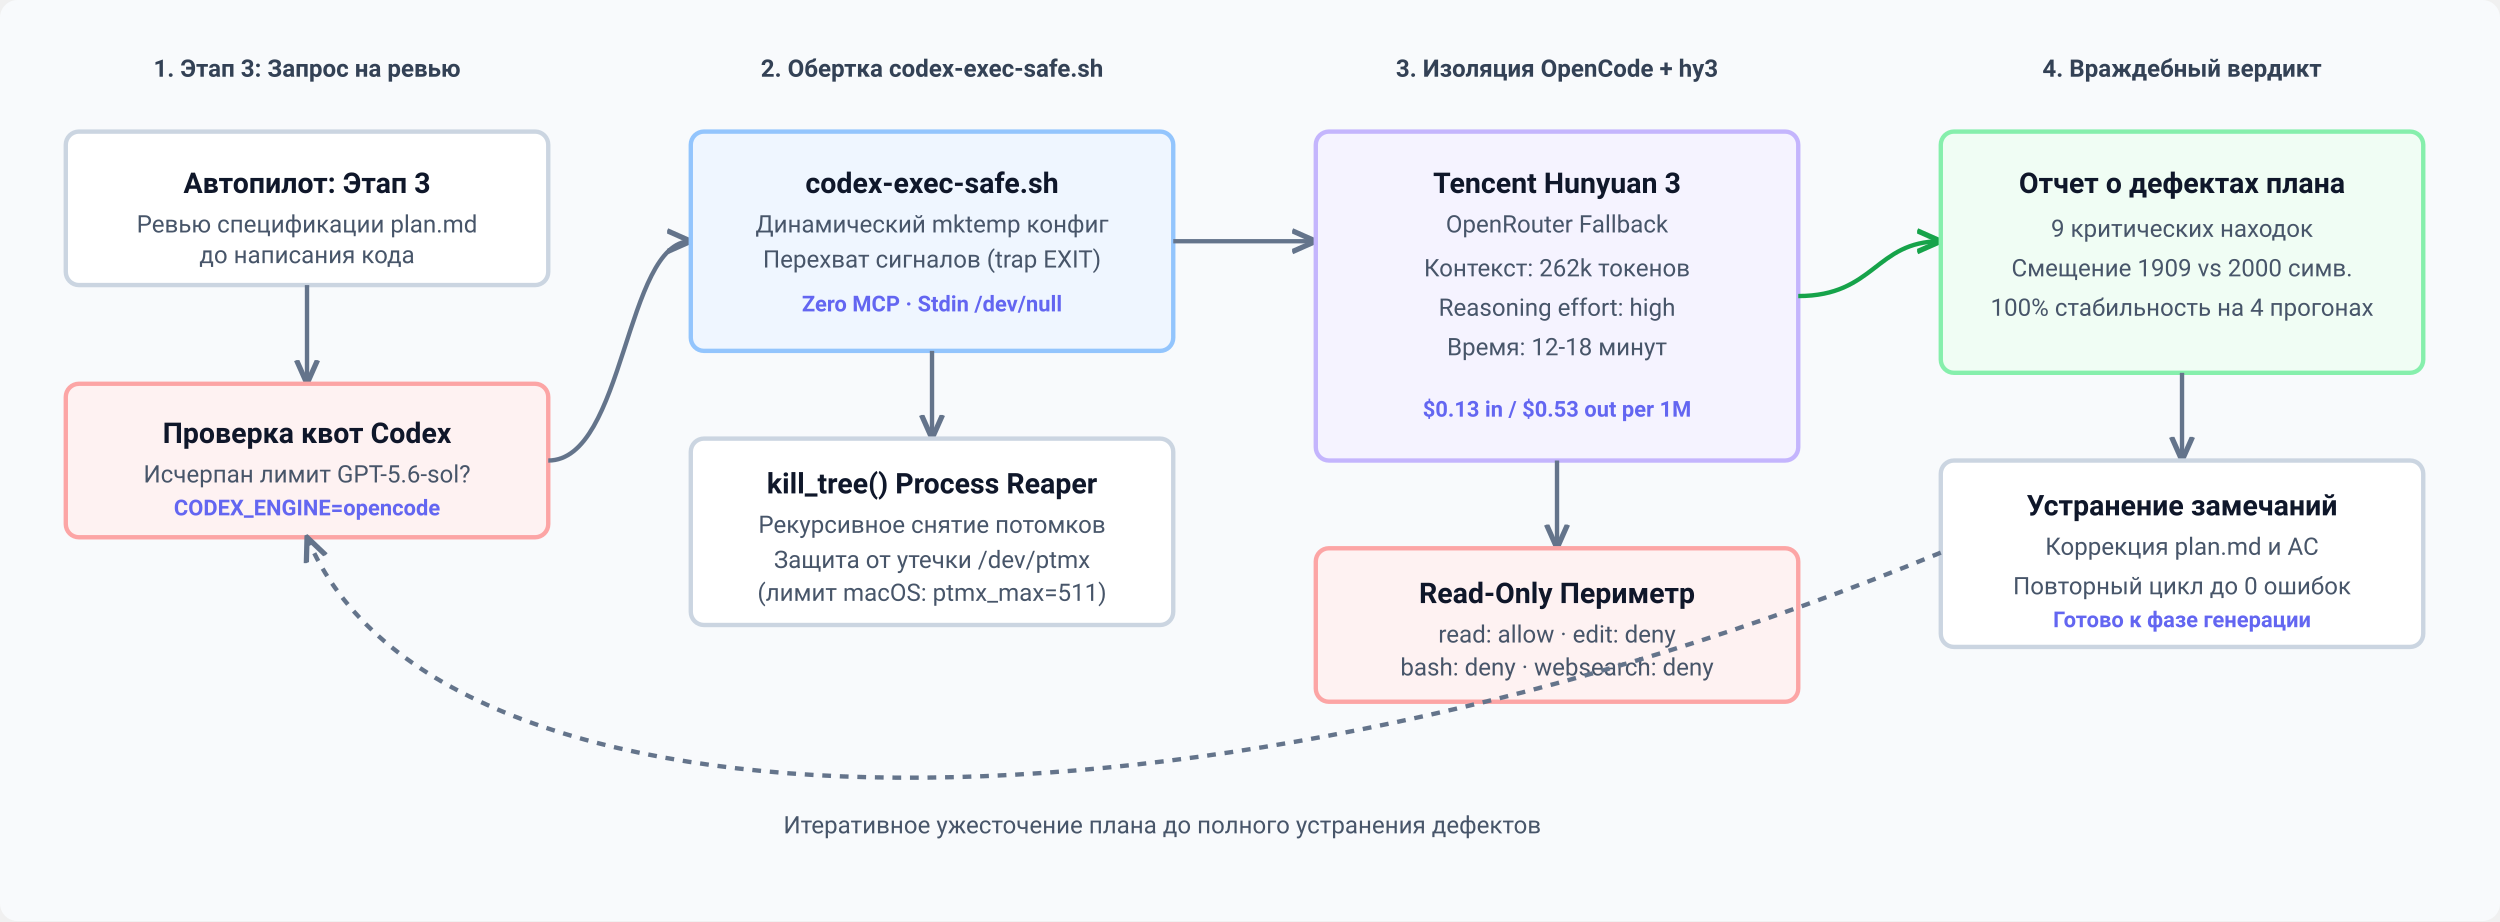
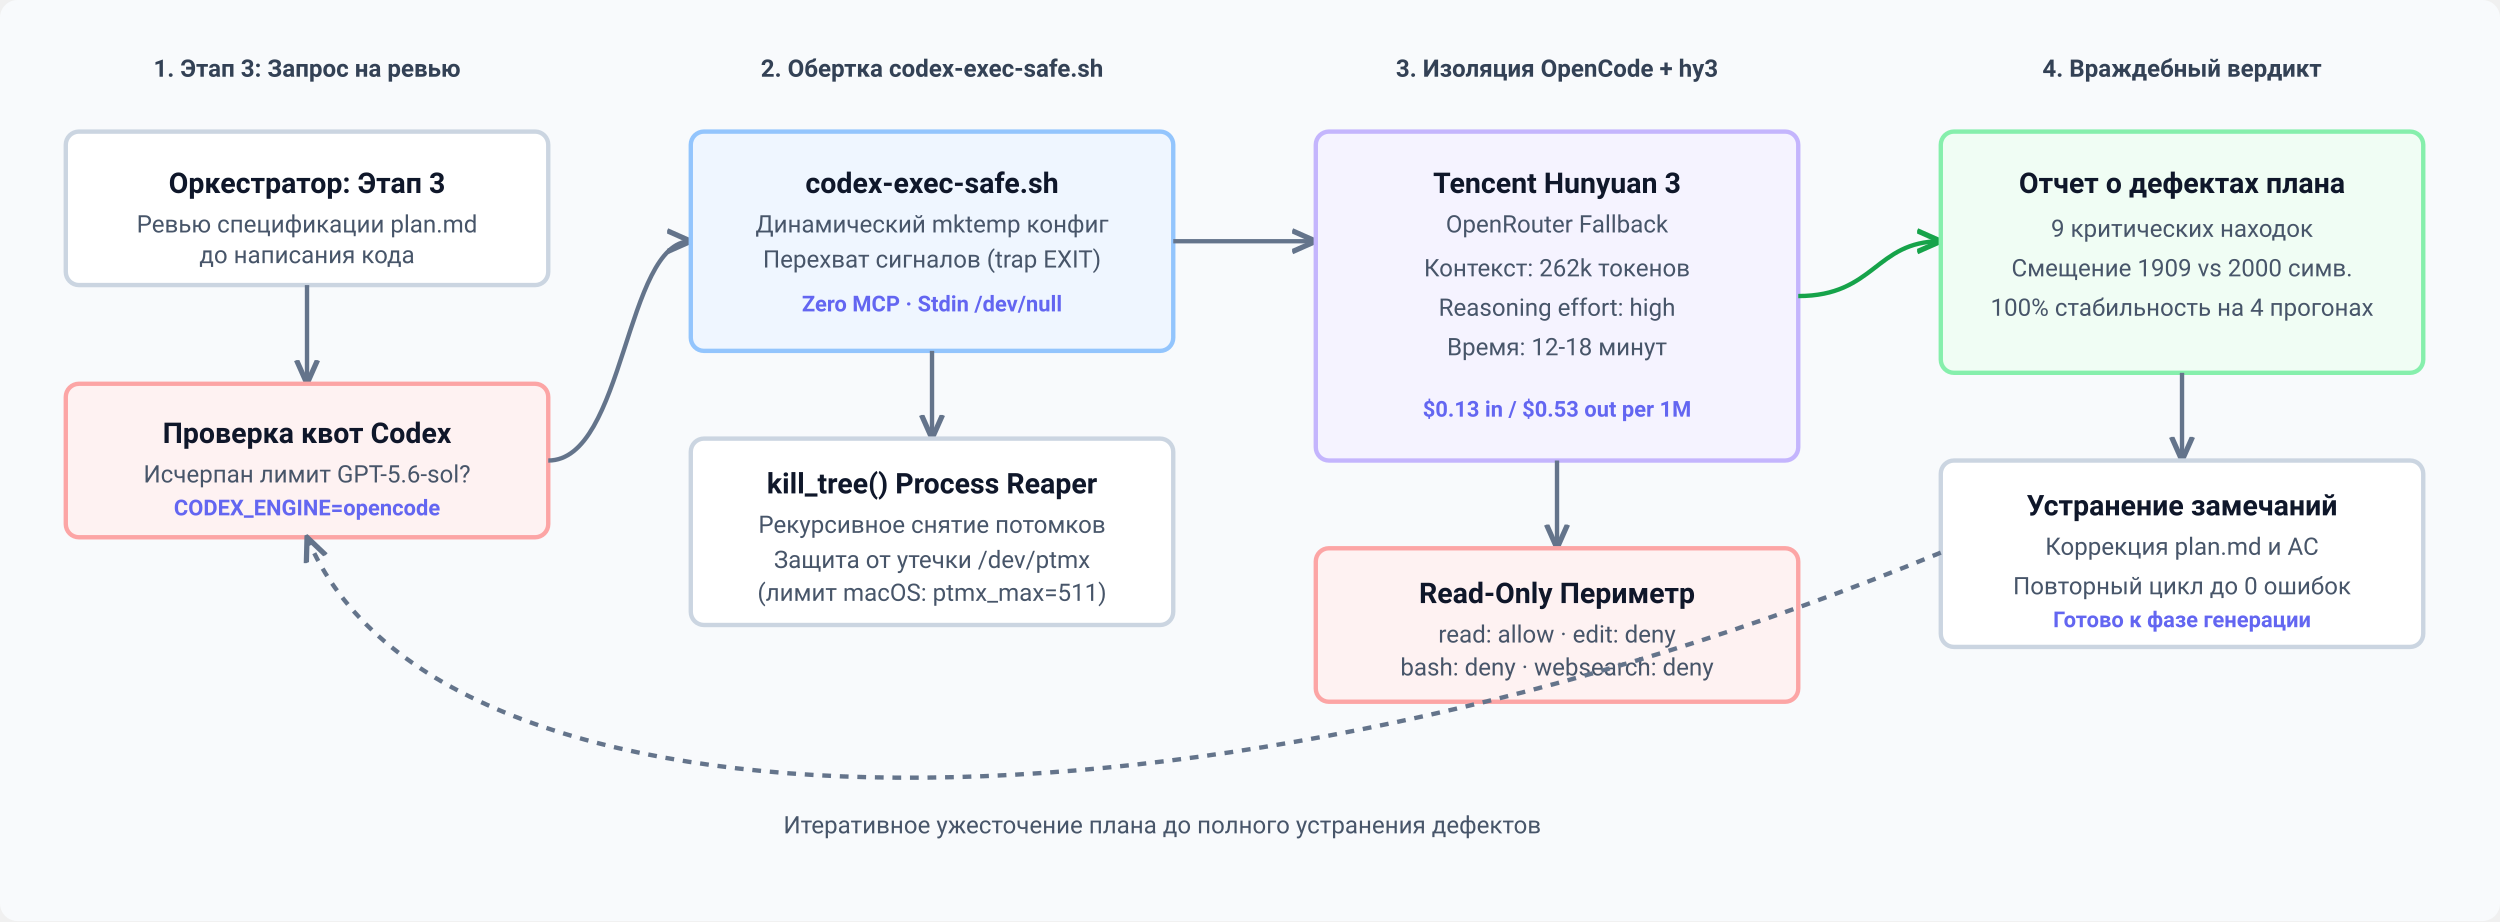
<svg xmlns="http://www.w3.org/2000/svg" viewBox="0 0 1140 420">
  <rect width="1140" height="420" fill="#f8fafc" rx="8" />
  <defs>
    <marker id="arrow" viewBox="0 0 10 10" refX="9" refY="5" markerWidth="6" markerHeight="6" orient="auto">
      <path d="M0,1 L9,5 L0,9" fill="none" stroke="#64748b" stroke-width="2" />
    </marker>
    <marker id="arrow-green" viewBox="0 0 10 10" refX="9" refY="5" markerWidth="6" markerHeight="6" orient="auto">
      <path d="M0,1 L9,5 L0,9" fill="none" stroke="#16a34a" stroke-width="2" />
    </marker>
    <style>
            .box { fill: #ffffff; stroke: #cbd5e1; stroke-width: 2px; rx: 6px; }
            .agent-box { fill: #eff6ff; stroke: #93c5fd; stroke-width: 2px; rx: 6px; }
            .artifact-box { fill: #f0fdf4; stroke: #86efac; stroke-width: 2px; rx: 6px; }
            .gate-box { fill: #fef2f2; stroke: #fca5a5; stroke-width: 2px; rx: 6px; }
            .highlight-box { fill: #f5f3ff; stroke: #c4b5fd; stroke-width: 2px; rx: 6px; }
            
            .title { font-family: -apple-system, BlinkMacSystemFont, "Segoe UI", Roboto, sans-serif; font-weight: bold; font-size: 13px; fill: #0f172a; text-anchor: middle; }
            .subtitle { font-family: -apple-system, BlinkMacSystemFont, "Segoe UI", Roboto, sans-serif; font-size: 11px; fill: #475569; text-anchor: middle; }
            .badge { font-family: -apple-system, BlinkMacSystemFont, "Segoe UI", Roboto, sans-serif; font-size: 11px; font-weight: bold; fill: #334155; text-anchor: middle; }
            .tag { font-family: -apple-system, BlinkMacSystemFont, "Segoe UI", Roboto, sans-serif; font-size: 10px; font-weight: bold; fill: #6366f1; text-anchor: middle; }
        </style>
  </defs>
  <text class="badge" x="140" y="35">1. Этап 3: Запрос на ревью</text>
  <text class="badge" x="425" y="35">2. Обертка codex-exec-safe.sh</text>
  <text class="badge" x="710" y="35">3. Изоляция OpenCode + hy3</text>
  <text class="badge" x="995" y="35">4. Враждебный вердикт</text>
  <rect class="box" x="30" y="60" width="220" height="70" />
-   <text class="title" x="140" y="88">Автопилот: Этап 3</text>
+   <text class="title" x="140" y="88">Оркестратор: Этап 3</text>
  <text class="subtitle" x="140" y="106">Ревью спецификации plan.md</text>
  <text class="subtitle" x="140" y="120">до написания кода</text>
  <line x1="140" y1="130" x2="140" y2="175" stroke="#64748b" stroke-width="2" marker-end="url(#arrow)" />
  <rect class="gate-box" x="30" y="175" width="220" height="70" />
  <text class="title" x="140" y="202">Проверка квот Codex</text>
  <text class="subtitle" x="140" y="220">Исчерпан лимит GPT-5.6-sol?</text>
  <text class="tag" x="140" y="235">CODEX_ENGINE=opencode</text>
  <path d="M 250 210 C 285 210, 285 110, 315 110" fill="none" stroke="#64748b" stroke-width="2" marker-end="url(#arrow)" />
  <rect class="agent-box" x="315" y="60" width="220" height="100" />
  <text class="title" x="425" y="88">codex-exec-safe.sh</text>
  <text class="subtitle" x="425" y="106">Динамический mktemp конфиг</text>
  <text class="subtitle" x="425" y="122">Перехват сигналов (trap EXIT)</text>
  <text class="tag" x="425" y="142">Zero MCP · Stdin /dev/null</text>
  <line x1="425" y1="160" x2="425" y2="200" stroke="#64748b" stroke-width="2" marker-end="url(#arrow)" />
  <rect class="box" x="315" y="200" width="220" height="85" />
  <text class="title" x="425" y="225">kill_tree() Process Reaper</text>
  <text class="subtitle" x="425" y="243">Рекурсивное снятие потомков</text>
  <text class="subtitle" x="425" y="259">Защита от утечки /dev/ptmx</text>
  <text class="subtitle" x="425" y="274">(лимит macOS: ptmx_max=511)</text>
  <path d="M 535 110 C 570 110, 570 110, 600 110" fill="none" stroke="#64748b" stroke-width="2" marker-end="url(#arrow)" />
  <rect class="highlight-box" x="600" y="60" width="220" height="150" />
  <text class="title" x="710" y="88">Tencent Hunyuan 3</text>
  <text class="subtitle" x="710" y="106">OpenRouter Fallback</text>
  <text class="subtitle" x="710" y="126">Контекст: 262k токенов</text>
  <text class="subtitle" x="710" y="144">Reasoning effort: high</text>
  <text class="subtitle" x="710" y="162">Время: 12-18 минут</text>
  <text class="tag" x="710" y="190">$0.13 in / $0.53 out per 1M</text>
  <line x1="710" y1="210" x2="710" y2="250" stroke="#64748b" stroke-width="2" marker-end="url(#arrow)" />
  <rect class="gate-box" x="600" y="250" width="220" height="70" />
  <text class="title" x="710" y="275">Read-Only Периметр</text>
  <text class="subtitle" x="710" y="293">read: allow · edit: deny</text>
  <text class="subtitle" x="710" y="308">bash: deny · websearch: deny</text>
  <path d="M 820 135 C 855 135, 855 110, 885 110" fill="none" stroke="#16a34a" stroke-width="2" marker-end="url(#arrow-green)" />
  <rect class="artifact-box" x="885" y="60" width="220" height="110" />
  <text class="title" x="995" y="88">Отчет о дефектах плана</text>
  <text class="subtitle" x="995" y="108">9 критических находок</text>
  <text class="subtitle" x="995" y="126">Смещение 1909 vs 2000 симв.</text>
  <text class="subtitle" x="995" y="144">100% стабильность на 4 прогонах</text>
  <line x1="995" y1="170" x2="995" y2="210" stroke="#64748b" stroke-width="2" marker-end="url(#arrow)" />
  <rect class="box" x="885" y="210" width="220" height="85" />
  <text class="title" x="995" y="235">Устранение замечаний</text>
  <text class="subtitle" x="995" y="253">Коррекция plan.md и AC</text>
  <text class="subtitle" x="995" y="271">Повторный цикл до 0 ошибок</text>
  <text class="tag" x="995" y="286">Готово к фазе генерации</text>
  <path d="M 885 252 C 550 390, 200 390, 140 245" fill="none" stroke="#64748b" stroke-width="2" marker-end="url(#arrow)" stroke-dasharray="4,4" />
  <text class="subtitle" x="530" y="380">Итеративное ужесточение плана до полного устранения дефектов</text>
</svg>
